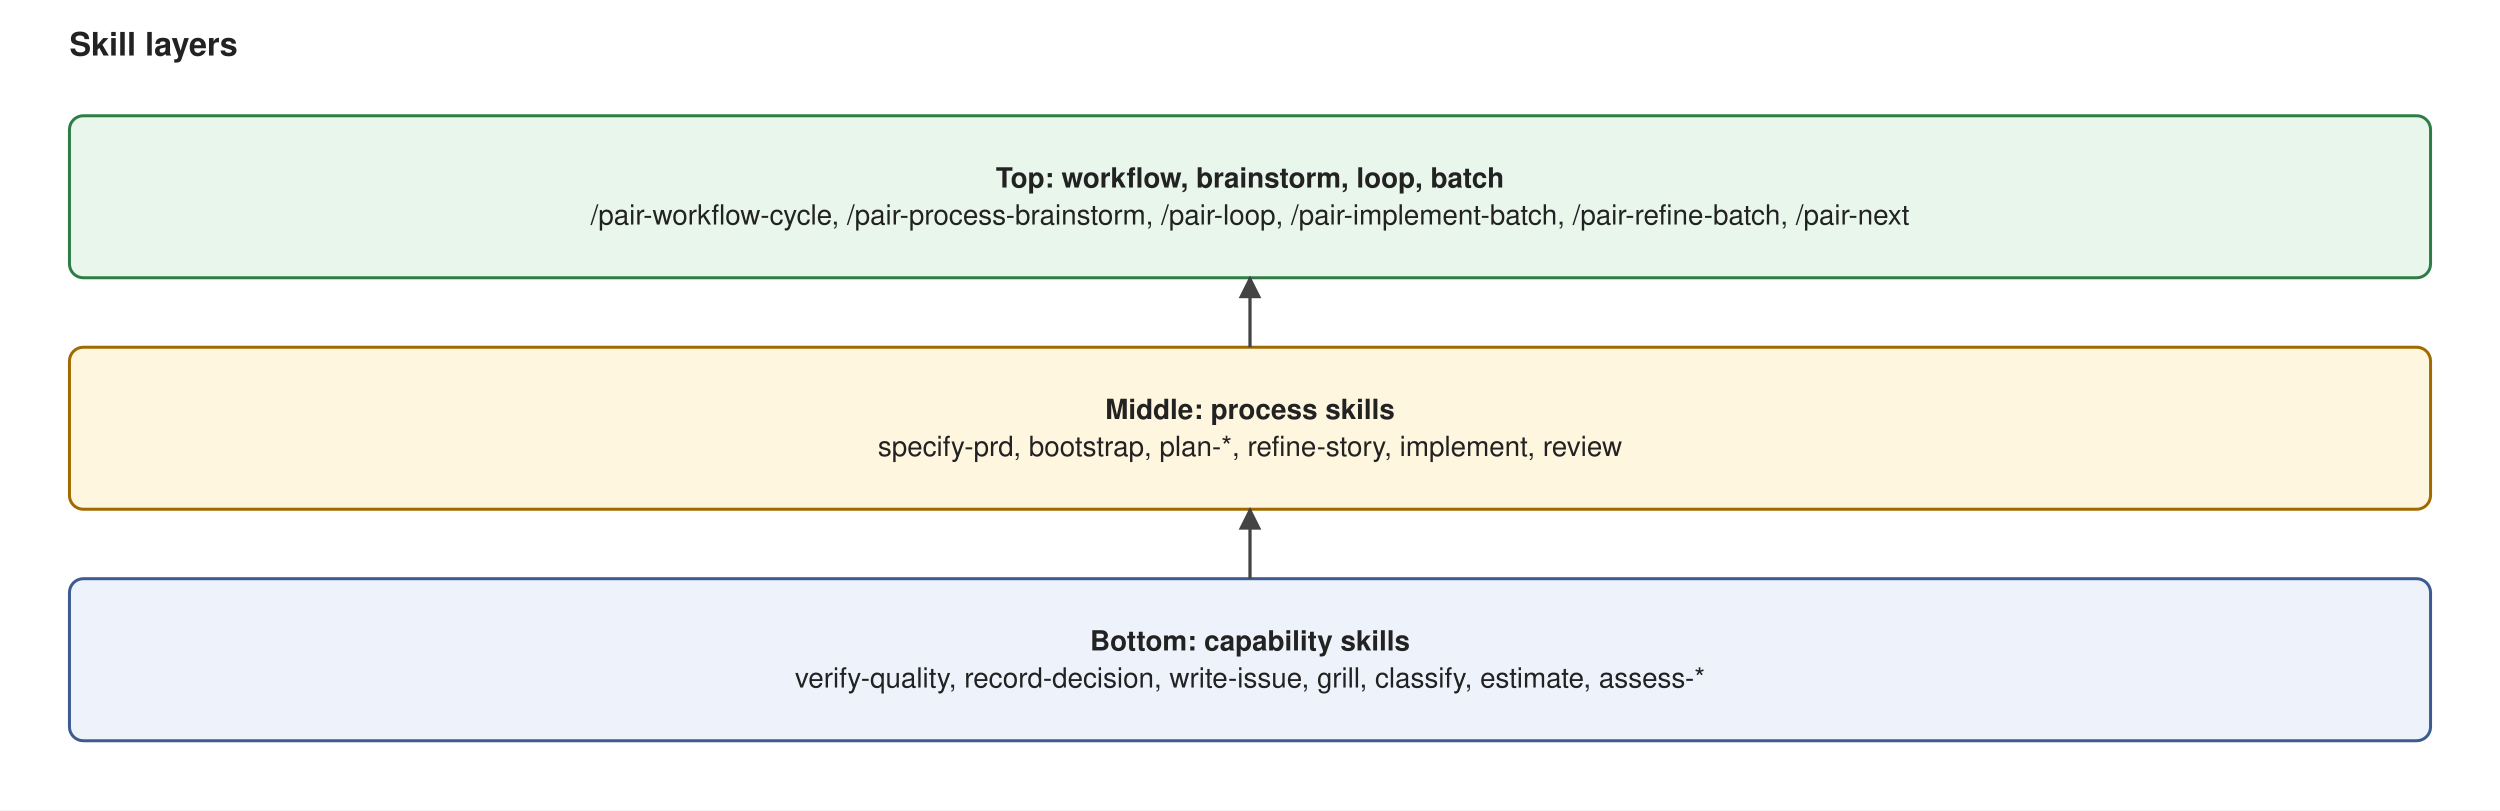
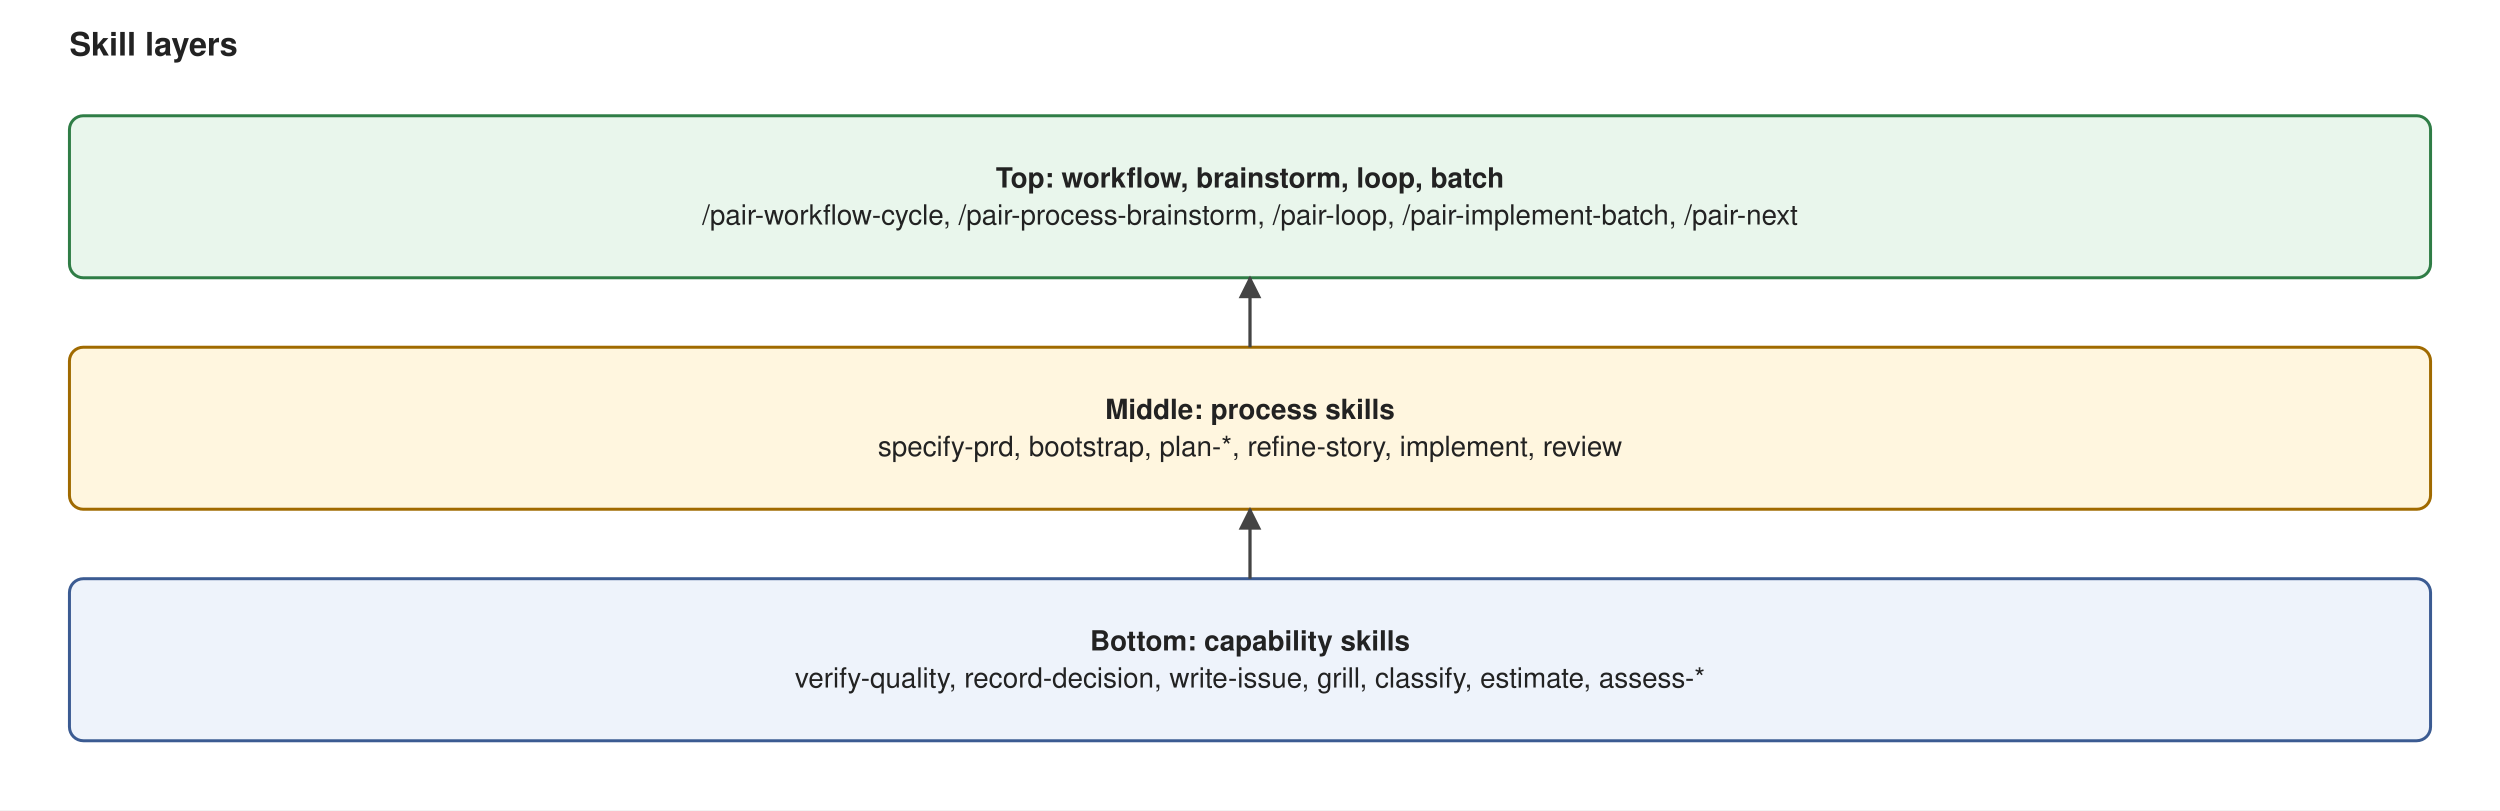
<svg xmlns="http://www.w3.org/2000/svg" viewBox="0 0 1080 350" width="1080" height="350" role="img" aria-labelledby="t d" font-family="Helvetica, Arial, sans-serif" font-size="12">
  <defs>
    <marker id="a" viewBox="0 0 10 10" refX="9" refY="5" markerWidth="7" markerHeight="7" orient="auto-start-reverse">
      <path d="M0 0L10 5L0 10z" fill="#444" />
    </marker>
  </defs>
  <rect width="1080" height="350" fill="#ffffff" />
  <text x="30" y="24" font-size="14" font-weight="bold" fill="#222">Skill layers</text>
  <rect x="30" y="50" width="1020" height="70" rx="6" fill="#e9f6ec" stroke="#2f7d46" stroke-width="1.3" />
  <text x="540.0" y="81.0" text-anchor="middle" fill="#222" font-weight="bold">Top: workflow, brainstorm, loop, batch</text>
-   <text x="540.0" y="97.0" text-anchor="middle" fill="#222">/pair-workflow-cycle, /pair-process-brainstorm, /pair-loop, /pair-implement-batch, /pair-refine-batch, /pair-next</text>
+   <text x="540.0" y="97.0" text-anchor="middle" fill="#222">/pair-workflow-cycle, /pair-process-brainstorm, /pair-loop, /pair-implement-batch, /pair-next</text>
  <rect x="30" y="150" width="1020" height="70" rx="6" fill="#fff6df" stroke="#a06a00" stroke-width="1.3" />
  <text x="540.0" y="181.0" text-anchor="middle" fill="#222" font-weight="bold">Middle: process skills</text>
  <text x="540.0" y="197.0" text-anchor="middle" fill="#222">specify-prd, bootstrap, plan-*, refine-story, implement, review</text>
  <rect x="30" y="250" width="1020" height="70" rx="6" fill="#eef3fb" stroke="#3b5b92" stroke-width="1.3" />
  <text x="540.0" y="281.0" text-anchor="middle" fill="#222" font-weight="bold">Bottom: capability skills</text>
  <text x="540.0" y="297.0" text-anchor="middle" fill="#222">verify-quality, record-decision, write-issue, grill, classify, estimate, assess-*</text>
  <polyline points="540,150 540,120" fill="none" stroke="#444" stroke-width="1.4" marker-end="url(#a)" />
  <polyline points="540,250 540,220" fill="none" stroke="#444" stroke-width="1.4" marker-end="url(#a)" />
</svg>
